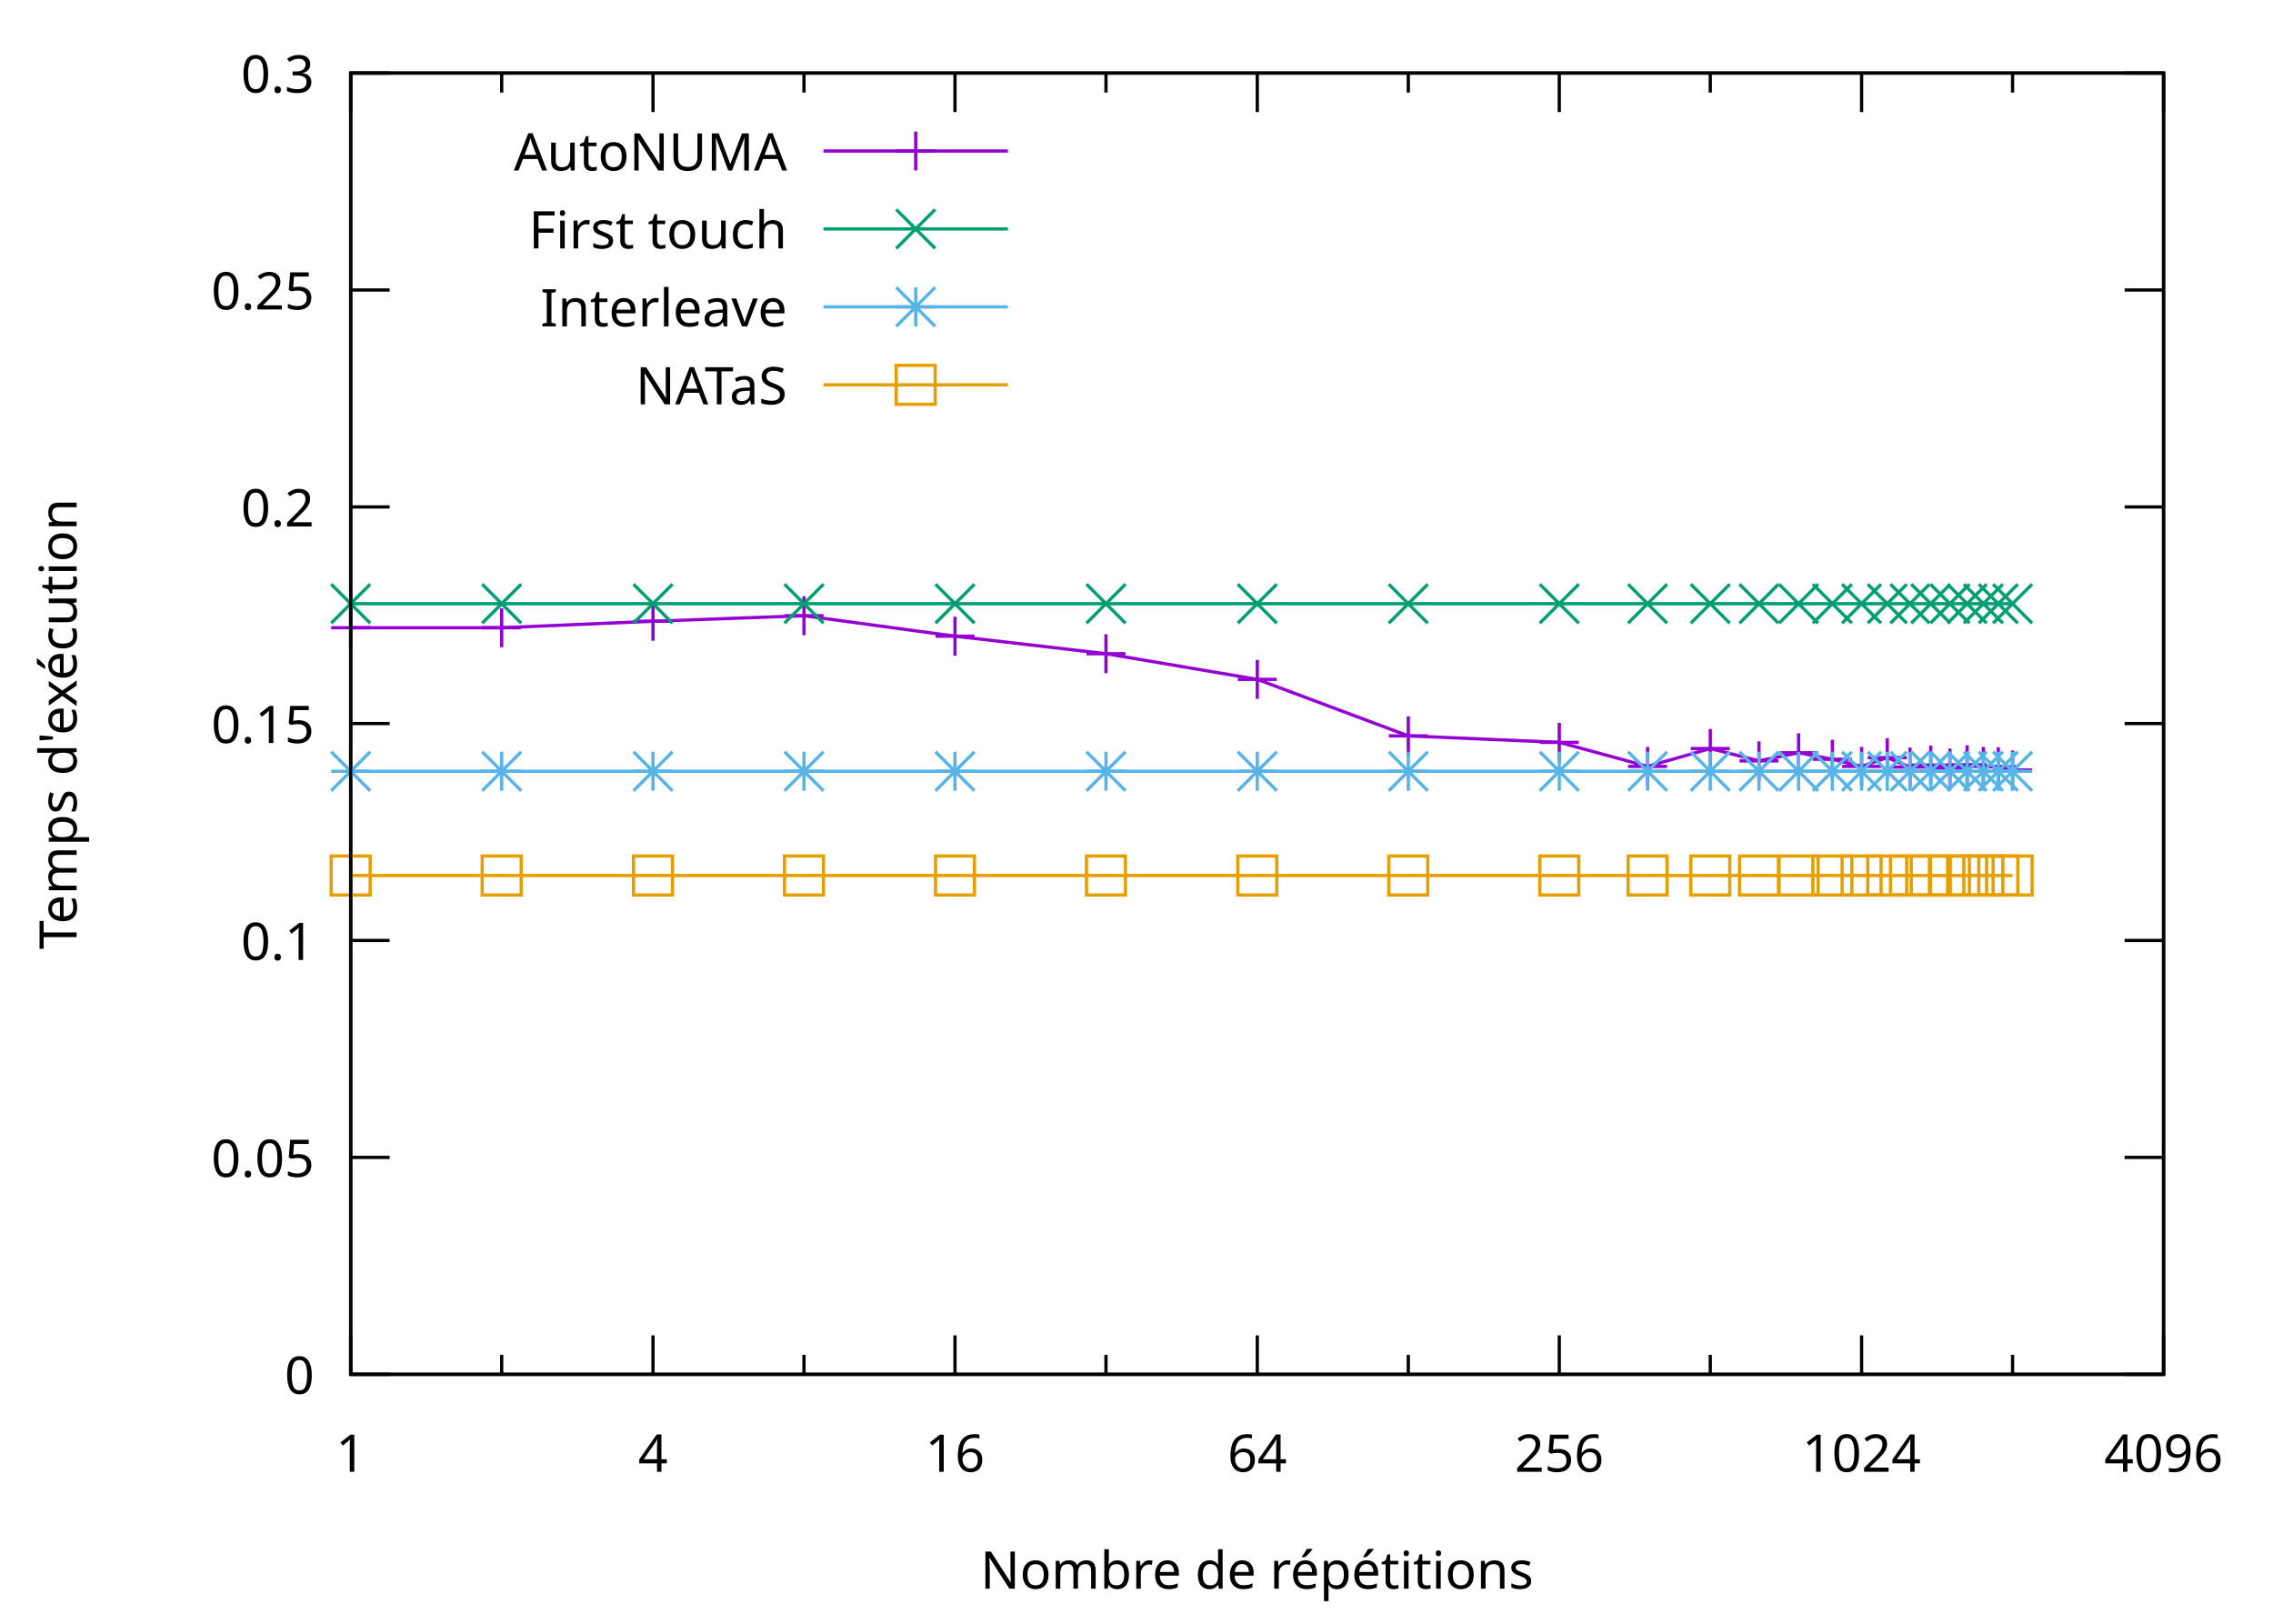
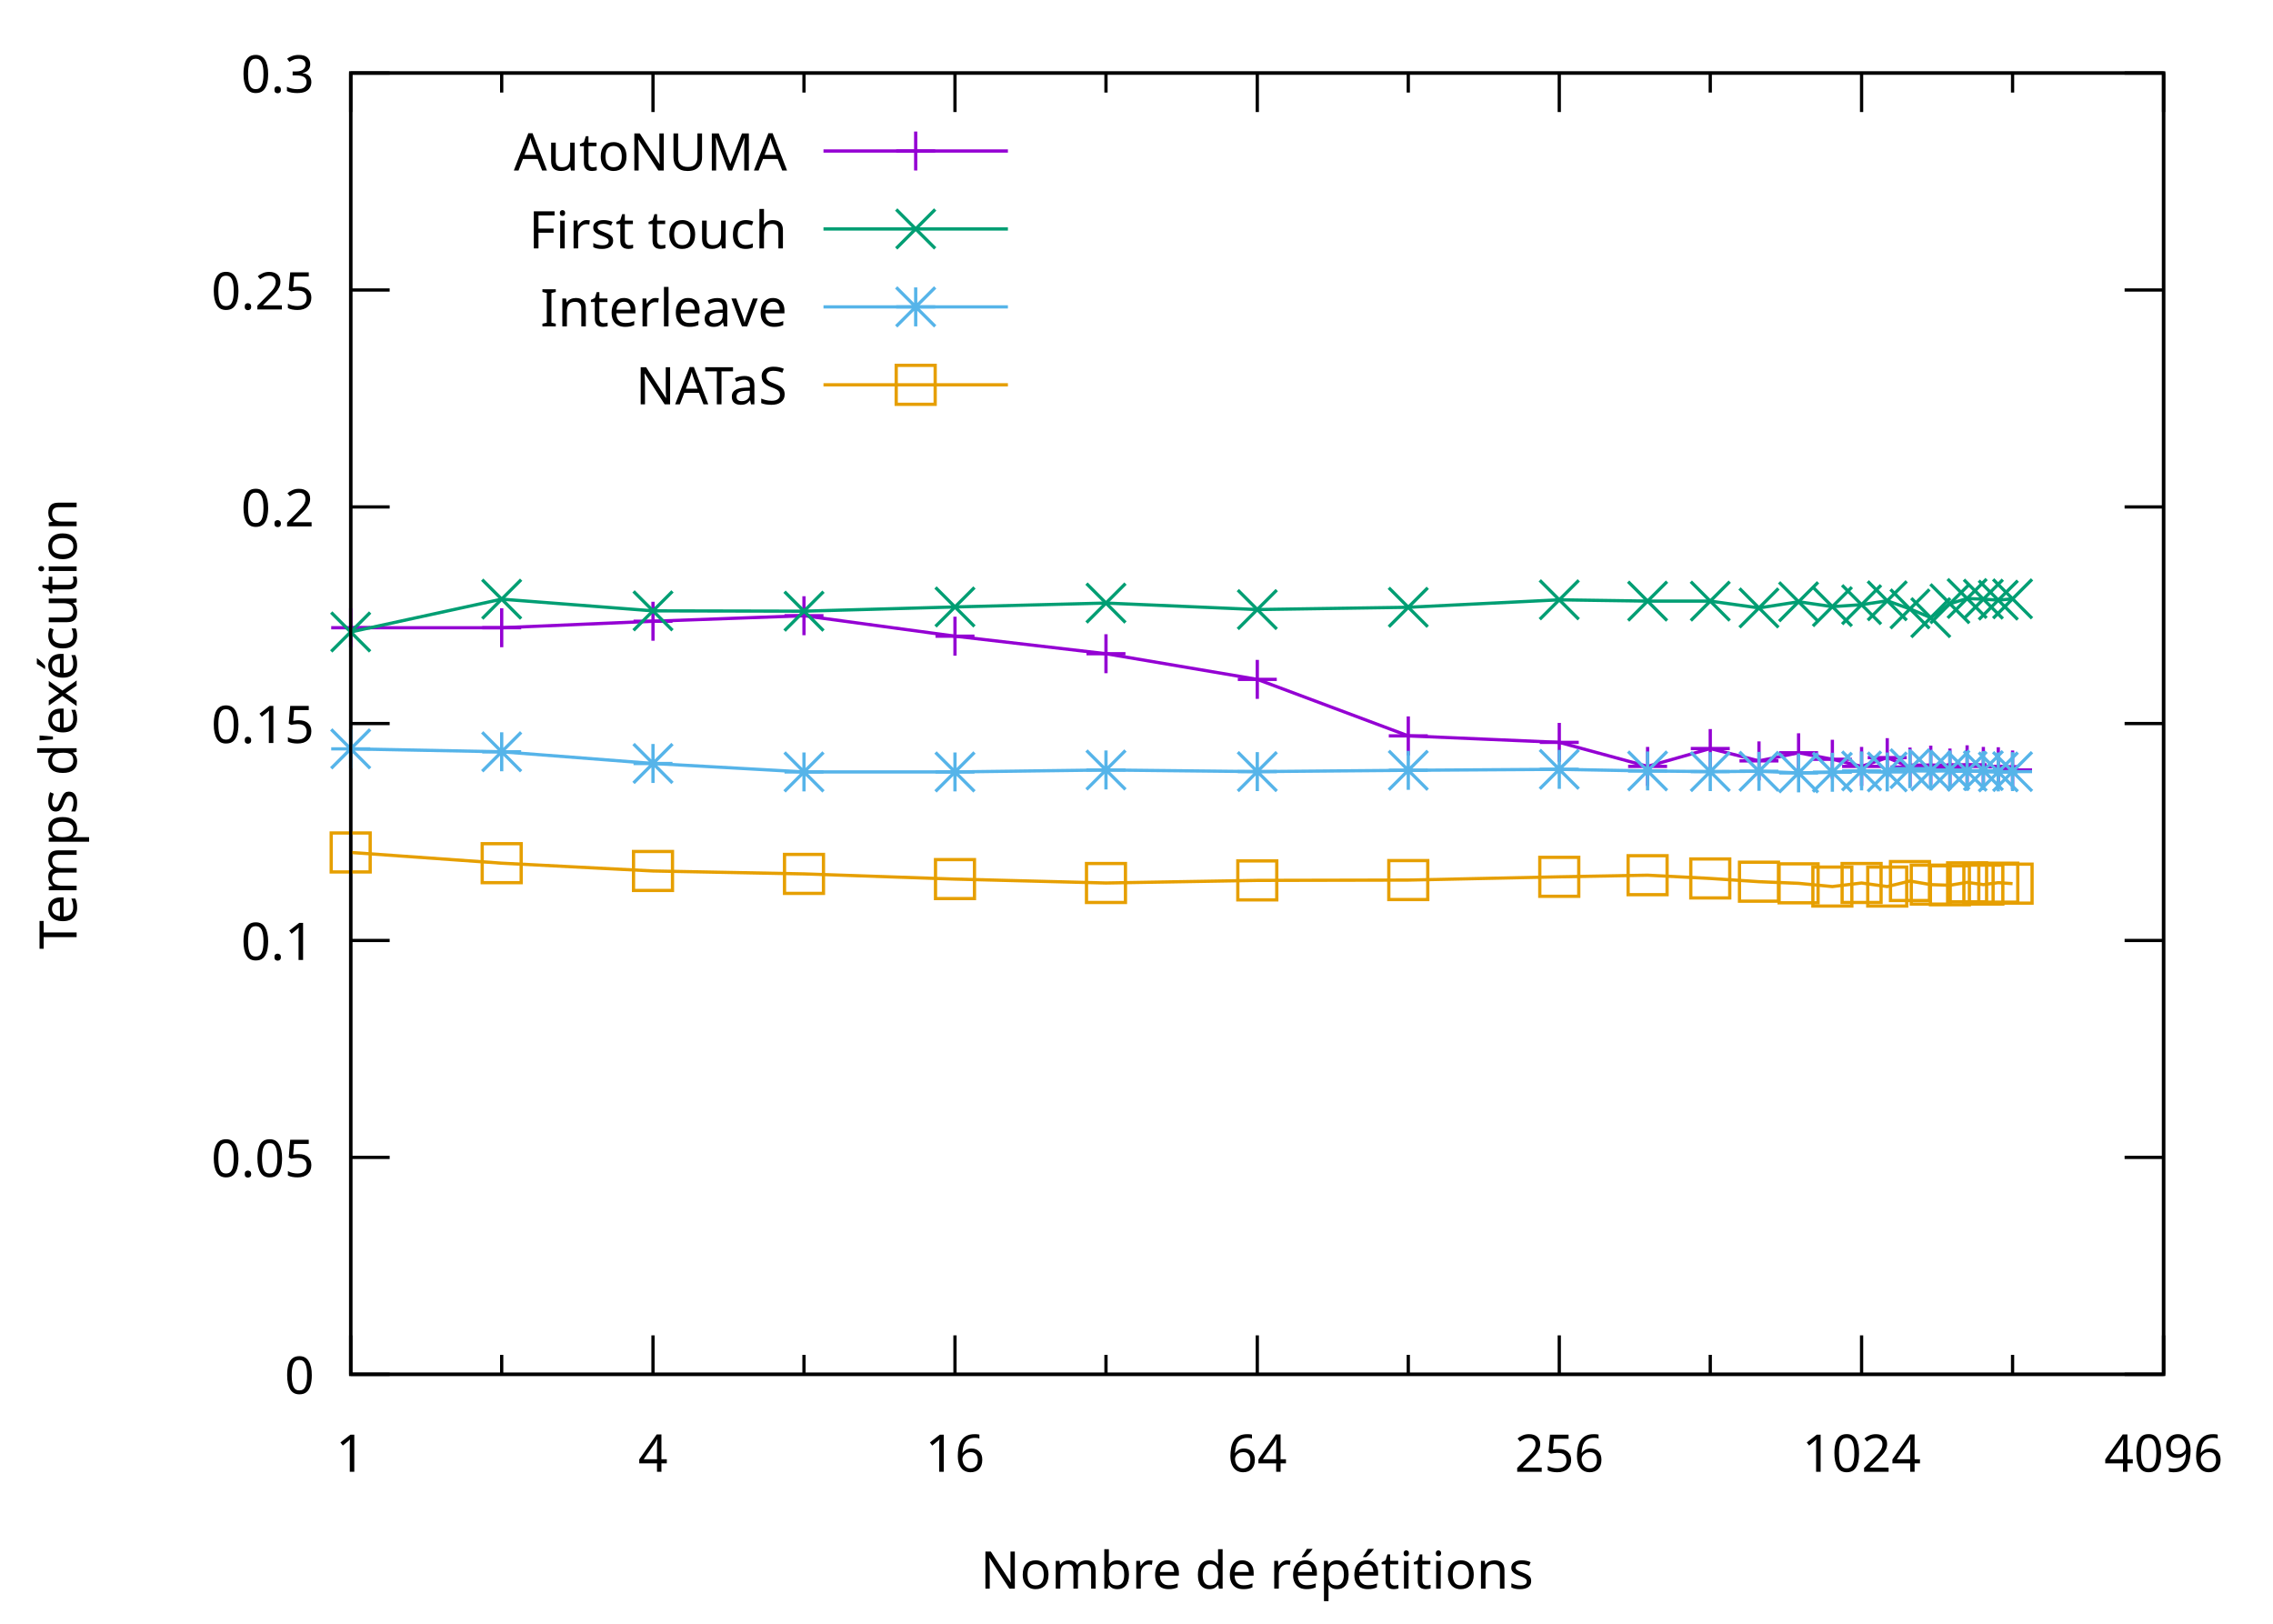
<svg xmlns="http://www.w3.org/2000/svg" xmlns:xlink="http://www.w3.org/1999/xlink" width="700" height="500" viewBox="0 0 700 500">
  <g id="gnuplot_canvas">
    <rect x="0" y="0" width="700" height="500" fill="none" />
    <defs>
      <circle id="gpDot" r="0.5" stroke-width="0.5" />
      <path id="gpPt0" stroke-width="0.167" stroke="currentColor" d="M-1,0 h2 M0,-1 v2" />
      <path id="gpPt1" stroke-width="0.167" stroke="currentColor" d="M-1,-1 L1,1 M1,-1 L-1,1" />
      <path id="gpPt2" stroke-width="0.167" stroke="currentColor" d="M-1,0 L1,0 M0,-1 L0,1 M-1,-1 L1,1 M-1,1 L1,-1" />
      <rect id="gpPt3" stroke-width="0.167" stroke="currentColor" x="-1" y="-1" width="2" height="2" />
      <rect id="gpPt4" stroke-width="0.167" stroke="currentColor" fill="currentColor" x="-1" y="-1" width="2" height="2" />
      <circle id="gpPt5" stroke-width="0.167" stroke="currentColor" cx="0" cy="0" r="1" />
      <use xlink:href="#gpPt5" id="gpPt6" fill="currentColor" stroke="none" />
      <path id="gpPt7" stroke-width="0.167" stroke="currentColor" d="M0,-1.33 L-1.33,0.67 L1.33,0.67 z" />
      <use xlink:href="#gpPt7" id="gpPt8" fill="currentColor" stroke="none" />
      <use xlink:href="#gpPt7" id="gpPt9" stroke="currentColor" transform="rotate(180)" />
      <use xlink:href="#gpPt9" id="gpPt10" fill="currentColor" stroke="none" />
      <use xlink:href="#gpPt3" id="gpPt11" stroke="currentColor" transform="rotate(45)" />
      <use xlink:href="#gpPt11" id="gpPt12" fill="currentColor" stroke="none" />
      <path id="gpPt13" stroke-width="0.167" stroke="currentColor" d="M0,1.330 L1.265,0.411 L0.782,-1.067 L-0.782,-1.076 L-1.265,0.411 z" />
      <use xlink:href="#gpPt13" id="gpPt14" fill="currentColor" stroke="none" />
      <filter id="textbox" filterUnits="objectBoundingBox" x="0" y="0" height="1" width="1">
        <feFlood flood-color="white" flood-opacity="1" result="bgnd" />
        <feComposite in="SourceGraphic" in2="bgnd" operator="atop" />
      </filter>
      <filter id="greybox" filterUnits="objectBoundingBox" x="0" y="0" height="1" width="1">
        <feFlood flood-color="lightgrey" flood-opacity="1" result="grey" />
        <feComposite in="SourceGraphic" in2="grey" operator="atop" />
      </filter>
    </defs>
    <g fill="none" color="white" stroke="currentColor" stroke-width="1.00" stroke-linecap="butt" stroke-linejoin="miter">
</g>
    <g fill="none" color="black" stroke="currentColor" stroke-width="1.00" stroke-linecap="butt" stroke-linejoin="miter">
      <path stroke="black" d="M108.0,423.2 L120.0,423.2 M666.3,423.2 L654.3,423.2  " />
      <g transform="translate(96.8,429.2)" stroke="none" fill="black" font-family="Verdana" font-size="16.00" text-anchor="end">
        <text>
          <tspan font-family="Verdana"> 0</tspan>
        </text>
      </g>
    </g>
    <g fill="none" color="black" stroke="currentColor" stroke-width="1.00" stroke-linecap="butt" stroke-linejoin="miter">
      <path stroke="black" d="M108.0,356.4 L120.0,356.4 M666.3,356.4 L654.3,356.4  " />
      <g transform="translate(96.8,362.4)" stroke="none" fill="black" font-family="Verdana" font-size="16.00" text-anchor="end">
        <text>
          <tspan font-family="Verdana"> 0.05</tspan>
        </text>
      </g>
    </g>
    <g fill="none" color="black" stroke="currentColor" stroke-width="1.00" stroke-linecap="butt" stroke-linejoin="miter">
      <path stroke="black" d="M108.0,289.6 L120.0,289.6 M666.3,289.6 L654.3,289.6  " />
      <g transform="translate(96.8,295.6)" stroke="none" fill="black" font-family="Verdana" font-size="16.00" text-anchor="end">
        <text>
          <tspan font-family="Verdana"> 0.1</tspan>
        </text>
      </g>
    </g>
    <g fill="none" color="black" stroke="currentColor" stroke-width="1.00" stroke-linecap="butt" stroke-linejoin="miter">
      <path stroke="black" d="M108.0,222.8 L120.0,222.8 M666.3,222.8 L654.3,222.8  " />
      <g transform="translate(96.8,228.8)" stroke="none" fill="black" font-family="Verdana" font-size="16.00" text-anchor="end">
        <text>
          <tspan font-family="Verdana"> 0.15</tspan>
        </text>
      </g>
    </g>
    <g fill="none" color="black" stroke="currentColor" stroke-width="1.00" stroke-linecap="butt" stroke-linejoin="miter">
      <path stroke="black" d="M108.0,156.1 L120.0,156.1 M666.3,156.1 L654.3,156.1  " />
      <g transform="translate(96.8,162.1)" stroke="none" fill="black" font-family="Verdana" font-size="16.00" text-anchor="end">
        <text>
          <tspan font-family="Verdana"> 0.2</tspan>
        </text>
      </g>
    </g>
    <g fill="none" color="black" stroke="currentColor" stroke-width="1.00" stroke-linecap="butt" stroke-linejoin="miter">
      <path stroke="black" d="M108.0,89.3 L120.0,89.3 M666.3,89.3 L654.3,89.3  " />
      <g transform="translate(96.8,95.3)" stroke="none" fill="black" font-family="Verdana" font-size="16.00" text-anchor="end">
        <text>
          <tspan font-family="Verdana"> 0.25</tspan>
        </text>
      </g>
    </g>
    <g fill="none" color="black" stroke="currentColor" stroke-width="1.00" stroke-linecap="butt" stroke-linejoin="miter">
      <path stroke="black" d="M108.0,22.5 L120.0,22.5 M666.3,22.5 L654.3,22.5  " />
      <g transform="translate(96.8,28.5)" stroke="none" fill="black" font-family="Verdana" font-size="16.00" text-anchor="end">
        <text>
          <tspan font-family="Verdana"> 0.3</tspan>
        </text>
      </g>
    </g>
    <g fill="none" color="black" stroke="currentColor" stroke-width="1.00" stroke-linecap="butt" stroke-linejoin="miter">
      <path stroke="black" d="M108.0,423.2 L108.0,411.2 M108.0,22.5 L108.0,34.5  " />
      <g transform="translate(108.0,453.2)" stroke="none" fill="black" font-family="Verdana" font-size="16.00" text-anchor="middle">
        <text>
          <tspan font-family="Verdana"> 1</tspan>
        </text>
      </g>
    </g>
    <g fill="none" color="black" stroke="currentColor" stroke-width="1.00" stroke-linecap="butt" stroke-linejoin="miter">
      <path stroke="black" d="M154.5,423.2 L154.5,417.2 M154.5,22.5 L154.5,28.5 M201.1,423.2 L201.1,411.2 M201.1,22.5 L201.1,34.5    " />
      <g transform="translate(201.1,453.2)" stroke="none" fill="black" font-family="Verdana" font-size="16.00" text-anchor="middle">
        <text>
          <tspan font-family="Verdana"> 4</tspan>
        </text>
      </g>
    </g>
    <g fill="none" color="black" stroke="currentColor" stroke-width="1.00" stroke-linecap="butt" stroke-linejoin="miter">
      <path stroke="black" d="M247.6,423.2 L247.6,417.2 M247.6,22.5 L247.6,28.5 M294.1,423.2 L294.1,411.2 M294.1,22.5 L294.1,34.5    " />
      <g transform="translate(294.1,453.2)" stroke="none" fill="black" font-family="Verdana" font-size="16.00" text-anchor="middle">
        <text>
          <tspan font-family="Verdana"> 16</tspan>
        </text>
      </g>
    </g>
    <g fill="none" color="black" stroke="currentColor" stroke-width="1.00" stroke-linecap="butt" stroke-linejoin="miter">
      <path stroke="black" d="M340.6,423.2 L340.6,417.2 M340.6,22.5 L340.6,28.5 M387.2,423.2 L387.2,411.2 M387.2,22.5 L387.2,34.5    " />
      <g transform="translate(387.2,453.2)" stroke="none" fill="black" font-family="Verdana" font-size="16.00" text-anchor="middle">
        <text>
          <tspan font-family="Verdana"> 64</tspan>
        </text>
      </g>
    </g>
    <g fill="none" color="black" stroke="currentColor" stroke-width="1.00" stroke-linecap="butt" stroke-linejoin="miter">
      <path stroke="black" d="M433.7,423.2 L433.7,417.2 M433.7,22.5 L433.7,28.5 M480.2,423.2 L480.2,411.2 M480.2,22.5 L480.2,34.5    " />
      <g transform="translate(480.2,453.2)" stroke="none" fill="black" font-family="Verdana" font-size="16.00" text-anchor="middle">
        <text>
          <tspan font-family="Verdana"> 256</tspan>
        </text>
      </g>
    </g>
    <g fill="none" color="black" stroke="currentColor" stroke-width="1.00" stroke-linecap="butt" stroke-linejoin="miter">
      <path stroke="black" d="M526.7,423.2 L526.7,417.2 M526.7,22.5 L526.7,28.5 M573.3,423.2 L573.3,411.2 M573.3,22.5 L573.3,34.5    " />
      <g transform="translate(573.3,453.2)" stroke="none" fill="black" font-family="Verdana" font-size="16.00" text-anchor="middle">
        <text>
          <tspan font-family="Verdana"> 1024</tspan>
        </text>
      </g>
    </g>
    <g fill="none" color="black" stroke="currentColor" stroke-width="1.00" stroke-linecap="butt" stroke-linejoin="miter">
      <path stroke="black" d="M619.8,423.2 L619.8,417.2 M619.8,22.5 L619.8,28.5 M666.3,423.2 L666.3,411.2 M666.3,22.5 L666.3,34.5    " />
      <g transform="translate(666.3,453.2)" stroke="none" fill="black" font-family="Verdana" font-size="16.00" text-anchor="middle">
        <text>
          <tspan font-family="Verdana"> 4096</tspan>
        </text>
      </g>
    </g>
    <g fill="none" color="black" stroke="currentColor" stroke-width="1.00" stroke-linecap="butt" stroke-linejoin="miter">
</g>
    <g fill="none" color="black" stroke="currentColor" stroke-width="1.00" stroke-linecap="butt" stroke-linejoin="miter">
      <path stroke="black" d="M108.0,22.5 L108.0,423.2 L666.3,423.2 L666.3,22.5 L108.0,22.5 Z  " />
    </g>
    <g fill="none" color="black" stroke="currentColor" stroke-width="1.00" stroke-linecap="butt" stroke-linejoin="miter">
      <g transform="translate(23.6,222.9) rotate(270)" stroke="none" fill="black" font-family="Verdana" font-size="16.00" text-anchor="middle">
        <text>
          <tspan font-family="Verdana">Temps d'exécution</tspan>
        </text>
      </g>
    </g>
    <g fill="none" color="black" stroke="currentColor" stroke-width="1.00" stroke-linecap="butt" stroke-linejoin="miter">
      <g transform="translate(387.1,489.2)" stroke="none" fill="black" font-family="Verdana" font-size="16.00" text-anchor="middle">
        <text>
          <tspan font-family="Verdana">Nombre de répétitions</tspan>
        </text>
      </g>
    </g>
    <g fill="none" color="black" stroke="currentColor" stroke-width="1.00" stroke-linecap="butt" stroke-linejoin="miter">
</g>
    <g id="gnuplot_plot_1">
      <g fill="none" color="black" stroke="currentColor" stroke-width="1.00" stroke-linecap="butt" stroke-linejoin="miter">
        <g transform="translate(242.4,52.5)" stroke="none" fill="black" font-family="Verdana" font-size="16.00" text-anchor="end">
          <text>
            <tspan font-family="Verdana">AutoNUMA</tspan>
          </text>
        </g>
      </g>
      <g fill="none" color="black" stroke="currentColor" stroke-width="1.00" stroke-linecap="butt" stroke-linejoin="miter">
        <path stroke="rgb(148,   0, 211)" d="M253.6,46.5 L310.4,46.5 M108.0,193.3 L154.5,193.3 L201.1,191.3 L247.6,189.6 L294.1,195.9 L340.6,201.3   L387.2,209.2 L433.7,226.6 L480.2,228.6 L507.4,236.0 L526.7,230.5 L541.7,234.3 L553.9,231.8 L564.3,233.8   L573.3,236.0 L581.2,233.3 L588.2,236.2 L594.6,235.6 L600.5,236.5 L605.8,235.5 L610.8,236.0 L615.4,236.1   L619.8,237.1  " />
        <use xlink:href="#gpPt0" transform="translate(108.0,193.3) scale(6.00)" color="rgb(148,   0, 211)" />
        <use xlink:href="#gpPt0" transform="translate(154.5,193.3) scale(6.00)" color="rgb(148,   0, 211)" />
        <use xlink:href="#gpPt0" transform="translate(201.1,191.3) scale(6.00)" color="rgb(148,   0, 211)" />
        <use xlink:href="#gpPt0" transform="translate(247.6,189.6) scale(6.00)" color="rgb(148,   0, 211)" />
        <use xlink:href="#gpPt0" transform="translate(294.1,195.9) scale(6.00)" color="rgb(148,   0, 211)" />
        <use xlink:href="#gpPt0" transform="translate(340.6,201.3) scale(6.00)" color="rgb(148,   0, 211)" />
        <use xlink:href="#gpPt0" transform="translate(387.2,209.2) scale(6.00)" color="rgb(148,   0, 211)" />
        <use xlink:href="#gpPt0" transform="translate(433.7,226.6) scale(6.00)" color="rgb(148,   0, 211)" />
        <use xlink:href="#gpPt0" transform="translate(480.2,228.6) scale(6.00)" color="rgb(148,   0, 211)" />
        <use xlink:href="#gpPt0" transform="translate(507.4,236.0) scale(6.00)" color="rgb(148,   0, 211)" />
        <use xlink:href="#gpPt0" transform="translate(526.7,230.5) scale(6.00)" color="rgb(148,   0, 211)" />
        <use xlink:href="#gpPt0" transform="translate(541.7,234.3) scale(6.00)" color="rgb(148,   0, 211)" />
        <use xlink:href="#gpPt0" transform="translate(553.9,231.8) scale(6.00)" color="rgb(148,   0, 211)" />
        <use xlink:href="#gpPt0" transform="translate(564.3,233.8) scale(6.00)" color="rgb(148,   0, 211)" />
        <use xlink:href="#gpPt0" transform="translate(573.3,236.0) scale(6.00)" color="rgb(148,   0, 211)" />
        <use xlink:href="#gpPt0" transform="translate(581.2,233.3) scale(6.00)" color="rgb(148,   0, 211)" />
        <use xlink:href="#gpPt0" transform="translate(588.2,236.2) scale(6.00)" color="rgb(148,   0, 211)" />
        <use xlink:href="#gpPt0" transform="translate(594.6,235.6) scale(6.00)" color="rgb(148,   0, 211)" />
        <use xlink:href="#gpPt0" transform="translate(600.5,236.5) scale(6.00)" color="rgb(148,   0, 211)" />
        <use xlink:href="#gpPt0" transform="translate(605.8,235.5) scale(6.00)" color="rgb(148,   0, 211)" />
        <use xlink:href="#gpPt0" transform="translate(610.8,236.0) scale(6.00)" color="rgb(148,   0, 211)" />
        <use xlink:href="#gpPt0" transform="translate(615.4,236.1) scale(6.00)" color="rgb(148,   0, 211)" />
        <use xlink:href="#gpPt0" transform="translate(619.8,237.1) scale(6.00)" color="rgb(148,   0, 211)" />
        <use xlink:href="#gpPt0" transform="translate(282.0,46.5) scale(6.00)" color="rgb(148,   0, 211)" />
      </g>
    </g>
    <g id="gnuplot_plot_2">
      <g fill="none" color="black" stroke="currentColor" stroke-width="1.00" stroke-linecap="butt" stroke-linejoin="miter">
        <g transform="translate(242.4,76.5)" stroke="none" fill="black" font-family="Verdana" font-size="16.00" text-anchor="end">
          <text>
            <tspan font-family="Verdana">First touch</tspan>
          </text>
        </g>
      </g>
      <g fill="none" color="black" stroke="currentColor" stroke-width="1.00" stroke-linecap="butt" stroke-linejoin="miter">
-         <path stroke="rgb(  0, 158, 115)" d="M253.6,70.5 L310.4,70.5 M108.0,185.9 L154.5,185.9 L201.1,185.9 L247.6,185.9 L294.1,185.9 L340.6,185.9   L387.2,185.9 L433.7,185.9 L480.2,185.9 L507.4,185.9 L526.7,185.9 L541.7,185.9 L553.9,185.9 L564.3,185.9   L573.3,185.9 L581.2,185.9 L588.2,185.9 L594.6,185.9 L600.5,185.9 L605.8,185.9 L610.8,185.9 L615.4,185.9   L619.8,185.9  " />
-         <use xlink:href="#gpPt1" transform="translate(108.0,185.9) scale(6.00)" color="rgb(  0, 158, 115)" />
-         <use xlink:href="#gpPt1" transform="translate(154.5,185.9) scale(6.00)" color="rgb(  0, 158, 115)" />
-         <use xlink:href="#gpPt1" transform="translate(201.1,185.9) scale(6.00)" color="rgb(  0, 158, 115)" />
-         <use xlink:href="#gpPt1" transform="translate(247.6,185.9) scale(6.00)" color="rgb(  0, 158, 115)" />
-         <use xlink:href="#gpPt1" transform="translate(294.1,185.9) scale(6.00)" color="rgb(  0, 158, 115)" />
-         <use xlink:href="#gpPt1" transform="translate(340.6,185.9) scale(6.00)" color="rgb(  0, 158, 115)" />
-         <use xlink:href="#gpPt1" transform="translate(387.2,185.9) scale(6.00)" color="rgb(  0, 158, 115)" />
-         <use xlink:href="#gpPt1" transform="translate(433.7,185.9) scale(6.00)" color="rgb(  0, 158, 115)" />
-         <use xlink:href="#gpPt1" transform="translate(480.2,185.9) scale(6.00)" color="rgb(  0, 158, 115)" />
-         <use xlink:href="#gpPt1" transform="translate(507.4,185.9) scale(6.00)" color="rgb(  0, 158, 115)" />
-         <use xlink:href="#gpPt1" transform="translate(526.7,185.9) scale(6.00)" color="rgb(  0, 158, 115)" />
-         <use xlink:href="#gpPt1" transform="translate(541.7,185.9) scale(6.00)" color="rgb(  0, 158, 115)" />
-         <use xlink:href="#gpPt1" transform="translate(553.9,185.9) scale(6.00)" color="rgb(  0, 158, 115)" />
-         <use xlink:href="#gpPt1" transform="translate(564.3,185.9) scale(6.00)" color="rgb(  0, 158, 115)" />
-         <use xlink:href="#gpPt1" transform="translate(573.3,185.9) scale(6.00)" color="rgb(  0, 158, 115)" />
-         <use xlink:href="#gpPt1" transform="translate(581.2,185.9) scale(6.00)" color="rgb(  0, 158, 115)" />
-         <use xlink:href="#gpPt1" transform="translate(588.2,185.9) scale(6.00)" color="rgb(  0, 158, 115)" />
-         <use xlink:href="#gpPt1" transform="translate(594.6,185.9) scale(6.00)" color="rgb(  0, 158, 115)" />
+         <path stroke="rgb(  0, 158, 115)" d="M253.6,70.5 L310.4,70.5 M108.0,194.6 L154.5,184.5 L201.1,188.1 L247.6,188.2 L294.1,186.9 L340.6,185.7   L387.2,187.7 L433.7,187.0 L480.2,184.7 L507.4,185.1 L526.7,185.1 L541.7,187.2 L553.9,185.3 L564.3,186.8   L573.3,186.2 L581.2,185.0 L588.2,187.5 L594.6,190.2 L600.5,185.9 L605.8,184.3 L610.8,184.5 L615.4,184.8   L619.8,184.4  " />
+         <use xlink:href="#gpPt1" transform="translate(108.0,194.6) scale(6.00)" color="rgb(  0, 158, 115)" />
+         <use xlink:href="#gpPt1" transform="translate(154.5,184.5) scale(6.00)" color="rgb(  0, 158, 115)" />
+         <use xlink:href="#gpPt1" transform="translate(201.1,188.1) scale(6.00)" color="rgb(  0, 158, 115)" />
+         <use xlink:href="#gpPt1" transform="translate(247.6,188.2) scale(6.00)" color="rgb(  0, 158, 115)" />
+         <use xlink:href="#gpPt1" transform="translate(294.1,186.9) scale(6.00)" color="rgb(  0, 158, 115)" />
+         <use xlink:href="#gpPt1" transform="translate(340.6,185.7) scale(6.00)" color="rgb(  0, 158, 115)" />
+         <use xlink:href="#gpPt1" transform="translate(387.2,187.7) scale(6.00)" color="rgb(  0, 158, 115)" />
+         <use xlink:href="#gpPt1" transform="translate(433.7,187.0) scale(6.00)" color="rgb(  0, 158, 115)" />
+         <use xlink:href="#gpPt1" transform="translate(480.2,184.7) scale(6.00)" color="rgb(  0, 158, 115)" />
+         <use xlink:href="#gpPt1" transform="translate(507.4,185.1) scale(6.00)" color="rgb(  0, 158, 115)" />
+         <use xlink:href="#gpPt1" transform="translate(526.7,185.1) scale(6.00)" color="rgb(  0, 158, 115)" />
+         <use xlink:href="#gpPt1" transform="translate(541.7,187.2) scale(6.00)" color="rgb(  0, 158, 115)" />
+         <use xlink:href="#gpPt1" transform="translate(553.9,185.3) scale(6.00)" color="rgb(  0, 158, 115)" />
+         <use xlink:href="#gpPt1" transform="translate(564.3,186.8) scale(6.00)" color="rgb(  0, 158, 115)" />
+         <use xlink:href="#gpPt1" transform="translate(573.3,186.2) scale(6.00)" color="rgb(  0, 158, 115)" />
+         <use xlink:href="#gpPt1" transform="translate(581.2,185.0) scale(6.00)" color="rgb(  0, 158, 115)" />
+         <use xlink:href="#gpPt1" transform="translate(588.2,187.5) scale(6.00)" color="rgb(  0, 158, 115)" />
+         <use xlink:href="#gpPt1" transform="translate(594.6,190.2) scale(6.00)" color="rgb(  0, 158, 115)" />
        <use xlink:href="#gpPt1" transform="translate(600.5,185.9) scale(6.00)" color="rgb(  0, 158, 115)" />
-         <use xlink:href="#gpPt1" transform="translate(605.8,185.9) scale(6.00)" color="rgb(  0, 158, 115)" />
-         <use xlink:href="#gpPt1" transform="translate(610.8,185.9) scale(6.00)" color="rgb(  0, 158, 115)" />
-         <use xlink:href="#gpPt1" transform="translate(615.4,185.9) scale(6.00)" color="rgb(  0, 158, 115)" />
-         <use xlink:href="#gpPt1" transform="translate(619.8,185.9) scale(6.00)" color="rgb(  0, 158, 115)" />
+         <use xlink:href="#gpPt1" transform="translate(605.8,184.3) scale(6.00)" color="rgb(  0, 158, 115)" />
+         <use xlink:href="#gpPt1" transform="translate(610.8,184.5) scale(6.00)" color="rgb(  0, 158, 115)" />
+         <use xlink:href="#gpPt1" transform="translate(615.4,184.8) scale(6.00)" color="rgb(  0, 158, 115)" />
+         <use xlink:href="#gpPt1" transform="translate(619.8,184.4) scale(6.00)" color="rgb(  0, 158, 115)" />
        <use xlink:href="#gpPt1" transform="translate(282.0,70.5) scale(6.00)" color="rgb(  0, 158, 115)" />
      </g>
    </g>
    <g id="gnuplot_plot_3">
      <g fill="none" color="black" stroke="currentColor" stroke-width="1.00" stroke-linecap="butt" stroke-linejoin="miter">
        <g transform="translate(242.4,100.5)" stroke="none" fill="black" font-family="Verdana" font-size="16.00" text-anchor="end">
          <text>
            <tspan font-family="Verdana">Interleave</tspan>
          </text>
        </g>
      </g>
      <g fill="none" color="black" stroke="currentColor" stroke-width="1.00" stroke-linecap="butt" stroke-linejoin="miter">
-         <path stroke="rgb( 86, 180, 233)" d="M253.6,94.5 L310.4,94.5 M108.0,237.5 L154.5,237.5 L201.1,237.5 L247.6,237.5 L294.1,237.5 L340.6,237.5   L387.2,237.5 L433.7,237.5 L480.2,237.5 L507.4,237.5 L526.7,237.5 L541.7,237.5 L553.9,237.5 L564.3,237.5   L573.3,237.5 L581.2,237.5 L588.2,237.5 L594.6,237.5 L600.5,237.5 L605.8,237.5 L610.8,237.5 L615.4,237.5   L619.8,237.5  " />
-         <use xlink:href="#gpPt2" transform="translate(108.0,237.5) scale(6.00)" color="rgb( 86, 180, 233)" />
-         <use xlink:href="#gpPt2" transform="translate(154.5,237.5) scale(6.00)" color="rgb( 86, 180, 233)" />
-         <use xlink:href="#gpPt2" transform="translate(201.1,237.5) scale(6.00)" color="rgb( 86, 180, 233)" />
-         <use xlink:href="#gpPt2" transform="translate(247.6,237.5) scale(6.00)" color="rgb( 86, 180, 233)" />
-         <use xlink:href="#gpPt2" transform="translate(294.1,237.5) scale(6.00)" color="rgb( 86, 180, 233)" />
-         <use xlink:href="#gpPt2" transform="translate(340.6,237.5) scale(6.00)" color="rgb( 86, 180, 233)" />
-         <use xlink:href="#gpPt2" transform="translate(387.2,237.5) scale(6.00)" color="rgb( 86, 180, 233)" />
-         <use xlink:href="#gpPt2" transform="translate(433.7,237.5) scale(6.00)" color="rgb( 86, 180, 233)" />
-         <use xlink:href="#gpPt2" transform="translate(480.2,237.5) scale(6.00)" color="rgb( 86, 180, 233)" />
-         <use xlink:href="#gpPt2" transform="translate(507.4,237.5) scale(6.00)" color="rgb( 86, 180, 233)" />
-         <use xlink:href="#gpPt2" transform="translate(526.7,237.5) scale(6.00)" color="rgb( 86, 180, 233)" />
+         <path stroke="rgb( 86, 180, 233)" d="M253.6,94.5 L310.4,94.5 M108.0,230.6 L154.5,231.5 L201.1,235.1 L247.6,237.7 L294.1,237.7 L340.6,237.1   L387.2,237.6 L433.7,237.2 L480.2,236.9 L507.4,237.4 L526.7,237.6 L541.7,237.5 L553.9,238.0 L564.3,237.8   L573.3,237.4 L581.2,237.7 L588.2,236.7 L594.6,237.4 L600.5,237.1 L605.8,237.5 L610.8,237.3 L615.4,237.7   L619.8,237.6  " />
+         <use xlink:href="#gpPt2" transform="translate(108.0,230.6) scale(6.00)" color="rgb( 86, 180, 233)" />
+         <use xlink:href="#gpPt2" transform="translate(154.5,231.5) scale(6.00)" color="rgb( 86, 180, 233)" />
+         <use xlink:href="#gpPt2" transform="translate(201.1,235.1) scale(6.00)" color="rgb( 86, 180, 233)" />
+         <use xlink:href="#gpPt2" transform="translate(247.6,237.7) scale(6.00)" color="rgb( 86, 180, 233)" />
+         <use xlink:href="#gpPt2" transform="translate(294.1,237.7) scale(6.00)" color="rgb( 86, 180, 233)" />
+         <use xlink:href="#gpPt2" transform="translate(340.6,237.1) scale(6.00)" color="rgb( 86, 180, 233)" />
+         <use xlink:href="#gpPt2" transform="translate(387.2,237.6) scale(6.00)" color="rgb( 86, 180, 233)" />
+         <use xlink:href="#gpPt2" transform="translate(433.7,237.2) scale(6.00)" color="rgb( 86, 180, 233)" />
+         <use xlink:href="#gpPt2" transform="translate(480.2,236.9) scale(6.00)" color="rgb( 86, 180, 233)" />
+         <use xlink:href="#gpPt2" transform="translate(507.4,237.4) scale(6.00)" color="rgb( 86, 180, 233)" />
+         <use xlink:href="#gpPt2" transform="translate(526.7,237.6) scale(6.00)" color="rgb( 86, 180, 233)" />
        <use xlink:href="#gpPt2" transform="translate(541.7,237.5) scale(6.00)" color="rgb( 86, 180, 233)" />
-         <use xlink:href="#gpPt2" transform="translate(553.9,237.5) scale(6.00)" color="rgb( 86, 180, 233)" />
-         <use xlink:href="#gpPt2" transform="translate(564.3,237.5) scale(6.00)" color="rgb( 86, 180, 233)" />
-         <use xlink:href="#gpPt2" transform="translate(573.3,237.5) scale(6.00)" color="rgb( 86, 180, 233)" />
-         <use xlink:href="#gpPt2" transform="translate(581.2,237.5) scale(6.00)" color="rgb( 86, 180, 233)" />
-         <use xlink:href="#gpPt2" transform="translate(588.2,237.5) scale(6.00)" color="rgb( 86, 180, 233)" />
-         <use xlink:href="#gpPt2" transform="translate(594.6,237.5) scale(6.00)" color="rgb( 86, 180, 233)" />
-         <use xlink:href="#gpPt2" transform="translate(600.5,237.5) scale(6.00)" color="rgb( 86, 180, 233)" />
+         <use xlink:href="#gpPt2" transform="translate(553.9,238.0) scale(6.00)" color="rgb( 86, 180, 233)" />
+         <use xlink:href="#gpPt2" transform="translate(564.3,237.8) scale(6.00)" color="rgb( 86, 180, 233)" />
+         <use xlink:href="#gpPt2" transform="translate(573.3,237.4) scale(6.00)" color="rgb( 86, 180, 233)" />
+         <use xlink:href="#gpPt2" transform="translate(581.2,237.7) scale(6.00)" color="rgb( 86, 180, 233)" />
+         <use xlink:href="#gpPt2" transform="translate(588.2,236.7) scale(6.00)" color="rgb( 86, 180, 233)" />
+         <use xlink:href="#gpPt2" transform="translate(594.6,237.4) scale(6.00)" color="rgb( 86, 180, 233)" />
+         <use xlink:href="#gpPt2" transform="translate(600.5,237.1) scale(6.00)" color="rgb( 86, 180, 233)" />
        <use xlink:href="#gpPt2" transform="translate(605.8,237.5) scale(6.00)" color="rgb( 86, 180, 233)" />
-         <use xlink:href="#gpPt2" transform="translate(610.8,237.5) scale(6.00)" color="rgb( 86, 180, 233)" />
-         <use xlink:href="#gpPt2" transform="translate(615.4,237.5) scale(6.00)" color="rgb( 86, 180, 233)" />
-         <use xlink:href="#gpPt2" transform="translate(619.8,237.5) scale(6.00)" color="rgb( 86, 180, 233)" />
+         <use xlink:href="#gpPt2" transform="translate(610.8,237.3) scale(6.00)" color="rgb( 86, 180, 233)" />
+         <use xlink:href="#gpPt2" transform="translate(615.4,237.7) scale(6.00)" color="rgb( 86, 180, 233)" />
+         <use xlink:href="#gpPt2" transform="translate(619.8,237.6) scale(6.00)" color="rgb( 86, 180, 233)" />
        <use xlink:href="#gpPt2" transform="translate(282.0,94.5) scale(6.00)" color="rgb( 86, 180, 233)" />
      </g>
    </g>
    <g id="gnuplot_plot_4">
      <g fill="none" color="black" stroke="currentColor" stroke-width="1.00" stroke-linecap="butt" stroke-linejoin="miter">
        <g transform="translate(242.4,124.5)" stroke="none" fill="black" font-family="Verdana" font-size="16.00" text-anchor="end">
          <text>
            <tspan font-family="Verdana">NATaS</tspan>
          </text>
        </g>
      </g>
      <g fill="none" color="black" stroke="currentColor" stroke-width="1.00" stroke-linecap="butt" stroke-linejoin="miter">
-         <path stroke="rgb(230, 159,   0)" d="M253.6,118.5 L310.4,118.5 M108.0,269.6 L154.5,269.6 L201.1,269.6 L247.6,269.6 L294.1,269.6 L340.6,269.6   L387.2,269.6 L433.7,269.6 L480.2,269.6 L507.4,269.6 L526.7,269.6 L541.7,269.6 L553.9,269.6 L564.3,269.6   L573.3,269.6 L581.2,269.6 L588.2,269.6 L594.6,269.6 L600.5,269.6 L605.8,269.6 L610.8,269.6 L615.4,269.6   L619.8,269.6  " />
-         <use xlink:href="#gpPt3" transform="translate(108.0,269.6) scale(6.00)" color="rgb(230, 159,   0)" />
-         <use xlink:href="#gpPt3" transform="translate(154.5,269.6) scale(6.00)" color="rgb(230, 159,   0)" />
-         <use xlink:href="#gpPt3" transform="translate(201.1,269.6) scale(6.00)" color="rgb(230, 159,   0)" />
-         <use xlink:href="#gpPt3" transform="translate(247.6,269.6) scale(6.00)" color="rgb(230, 159,   0)" />
-         <use xlink:href="#gpPt3" transform="translate(294.1,269.6) scale(6.00)" color="rgb(230, 159,   0)" />
-         <use xlink:href="#gpPt3" transform="translate(340.6,269.6) scale(6.00)" color="rgb(230, 159,   0)" />
-         <use xlink:href="#gpPt3" transform="translate(387.2,269.6) scale(6.00)" color="rgb(230, 159,   0)" />
-         <use xlink:href="#gpPt3" transform="translate(433.7,269.6) scale(6.00)" color="rgb(230, 159,   0)" />
-         <use xlink:href="#gpPt3" transform="translate(480.2,269.6) scale(6.00)" color="rgb(230, 159,   0)" />
-         <use xlink:href="#gpPt3" transform="translate(507.4,269.6) scale(6.00)" color="rgb(230, 159,   0)" />
-         <use xlink:href="#gpPt3" transform="translate(526.7,269.6) scale(6.00)" color="rgb(230, 159,   0)" />
-         <use xlink:href="#gpPt3" transform="translate(541.7,269.6) scale(6.00)" color="rgb(230, 159,   0)" />
-         <use xlink:href="#gpPt3" transform="translate(553.9,269.6) scale(6.00)" color="rgb(230, 159,   0)" />
-         <use xlink:href="#gpPt3" transform="translate(564.3,269.6) scale(6.00)" color="rgb(230, 159,   0)" />
-         <use xlink:href="#gpPt3" transform="translate(573.3,269.6) scale(6.00)" color="rgb(230, 159,   0)" />
-         <use xlink:href="#gpPt3" transform="translate(581.2,269.6) scale(6.00)" color="rgb(230, 159,   0)" />
-         <use xlink:href="#gpPt3" transform="translate(588.2,269.6) scale(6.00)" color="rgb(230, 159,   0)" />
-         <use xlink:href="#gpPt3" transform="translate(594.6,269.6) scale(6.00)" color="rgb(230, 159,   0)" />
-         <use xlink:href="#gpPt3" transform="translate(600.5,269.6) scale(6.00)" color="rgb(230, 159,   0)" />
-         <use xlink:href="#gpPt3" transform="translate(605.8,269.6) scale(6.00)" color="rgb(230, 159,   0)" />
-         <use xlink:href="#gpPt3" transform="translate(610.8,269.6) scale(6.00)" color="rgb(230, 159,   0)" />
-         <use xlink:href="#gpPt3" transform="translate(615.4,269.6) scale(6.00)" color="rgb(230, 159,   0)" />
-         <use xlink:href="#gpPt3" transform="translate(619.8,269.6) scale(6.00)" color="rgb(230, 159,   0)" />
+         <path stroke="rgb(230, 159,   0)" d="M253.6,118.5 L310.4,118.5 M108.0,262.5 L154.5,265.8 L201.1,268.2 L247.6,269.1 L294.1,270.7 L340.6,271.9   L387.2,271.1 L433.7,271.0 L480.2,270.0 L507.4,269.5 L526.7,270.5 L541.7,271.5 L553.9,272.0 L564.3,273.0   L573.3,271.9 L581.2,273.0 L588.2,271.3 L594.6,272.4 L600.5,272.6 L605.8,271.7 L610.8,272.4 L615.4,271.8   L619.8,272.1  " />
+         <use xlink:href="#gpPt3" transform="translate(108.0,262.5) scale(6.00)" color="rgb(230, 159,   0)" />
+         <use xlink:href="#gpPt3" transform="translate(154.5,265.8) scale(6.00)" color="rgb(230, 159,   0)" />
+         <use xlink:href="#gpPt3" transform="translate(201.1,268.2) scale(6.00)" color="rgb(230, 159,   0)" />
+         <use xlink:href="#gpPt3" transform="translate(247.6,269.1) scale(6.00)" color="rgb(230, 159,   0)" />
+         <use xlink:href="#gpPt3" transform="translate(294.1,270.7) scale(6.00)" color="rgb(230, 159,   0)" />
+         <use xlink:href="#gpPt3" transform="translate(340.6,271.9) scale(6.00)" color="rgb(230, 159,   0)" />
+         <use xlink:href="#gpPt3" transform="translate(387.2,271.1) scale(6.00)" color="rgb(230, 159,   0)" />
+         <use xlink:href="#gpPt3" transform="translate(433.7,271.0) scale(6.00)" color="rgb(230, 159,   0)" />
+         <use xlink:href="#gpPt3" transform="translate(480.2,270.0) scale(6.00)" color="rgb(230, 159,   0)" />
+         <use xlink:href="#gpPt3" transform="translate(507.4,269.5) scale(6.00)" color="rgb(230, 159,   0)" />
+         <use xlink:href="#gpPt3" transform="translate(526.7,270.5) scale(6.00)" color="rgb(230, 159,   0)" />
+         <use xlink:href="#gpPt3" transform="translate(541.7,271.5) scale(6.00)" color="rgb(230, 159,   0)" />
+         <use xlink:href="#gpPt3" transform="translate(553.9,272.0) scale(6.00)" color="rgb(230, 159,   0)" />
+         <use xlink:href="#gpPt3" transform="translate(564.3,273.0) scale(6.00)" color="rgb(230, 159,   0)" />
+         <use xlink:href="#gpPt3" transform="translate(573.3,271.9) scale(6.00)" color="rgb(230, 159,   0)" />
+         <use xlink:href="#gpPt3" transform="translate(581.2,273.0) scale(6.00)" color="rgb(230, 159,   0)" />
+         <use xlink:href="#gpPt3" transform="translate(588.2,271.3) scale(6.00)" color="rgb(230, 159,   0)" />
+         <use xlink:href="#gpPt3" transform="translate(594.6,272.4) scale(6.00)" color="rgb(230, 159,   0)" />
+         <use xlink:href="#gpPt3" transform="translate(600.5,272.6) scale(6.00)" color="rgb(230, 159,   0)" />
+         <use xlink:href="#gpPt3" transform="translate(605.8,271.7) scale(6.00)" color="rgb(230, 159,   0)" />
+         <use xlink:href="#gpPt3" transform="translate(610.8,272.4) scale(6.00)" color="rgb(230, 159,   0)" />
+         <use xlink:href="#gpPt3" transform="translate(615.4,271.8) scale(6.00)" color="rgb(230, 159,   0)" />
+         <use xlink:href="#gpPt3" transform="translate(619.8,272.1) scale(6.00)" color="rgb(230, 159,   0)" />
        <use xlink:href="#gpPt3" transform="translate(282.0,118.5) scale(6.00)" color="rgb(230, 159,   0)" />
      </g>
    </g>
    <g fill="none" color="white" stroke="rgb(230, 159,   0)" stroke-width="2.00" stroke-linecap="butt" stroke-linejoin="miter">
</g>
    <g fill="none" color="black" stroke="currentColor" stroke-width="2.00" stroke-linecap="butt" stroke-linejoin="miter">
</g>
    <g fill="none" color="black" stroke="black" stroke-width="1.00" stroke-linecap="butt" stroke-linejoin="miter">
</g>
    <g fill="none" color="black" stroke="currentColor" stroke-width="1.00" stroke-linecap="butt" stroke-linejoin="miter">
      <path stroke="black" d="M108.0,22.5 L108.0,423.2 L666.3,423.2 L666.3,22.5 L108.0,22.5 Z  " />
    </g>
    <g fill="none" color="black" stroke="currentColor" stroke-width="1.00" stroke-linecap="butt" stroke-linejoin="miter">
</g>
  </g>
</svg>
